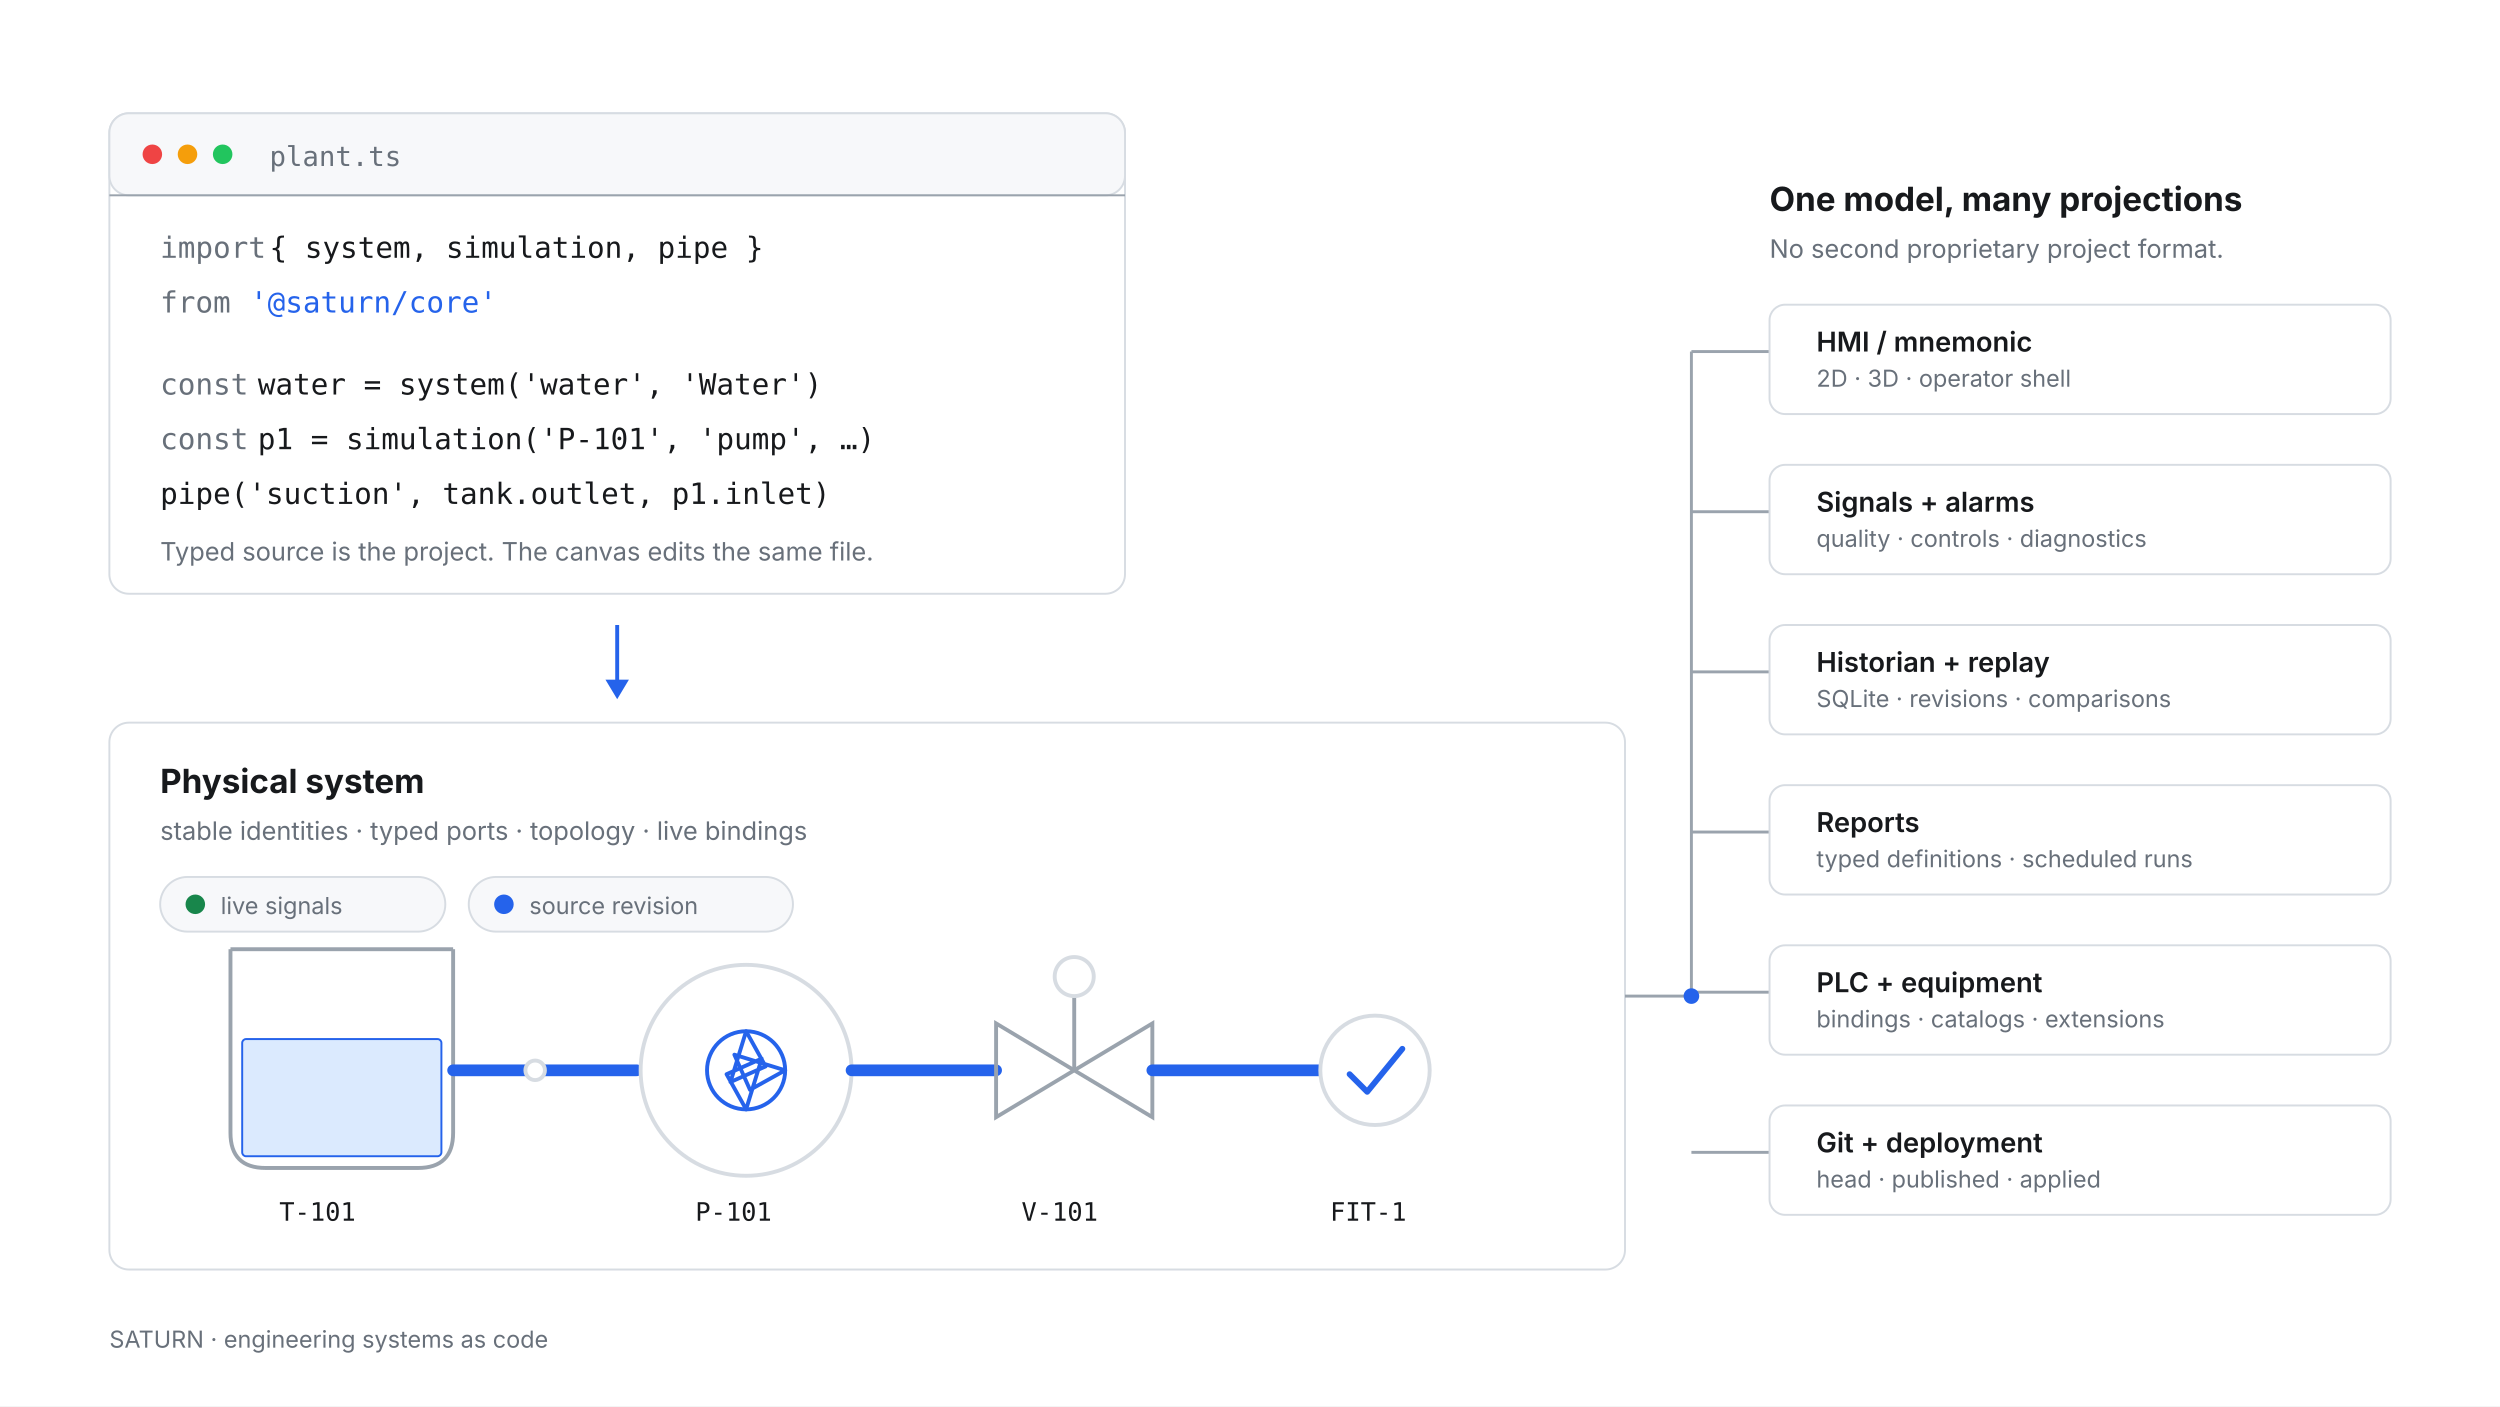
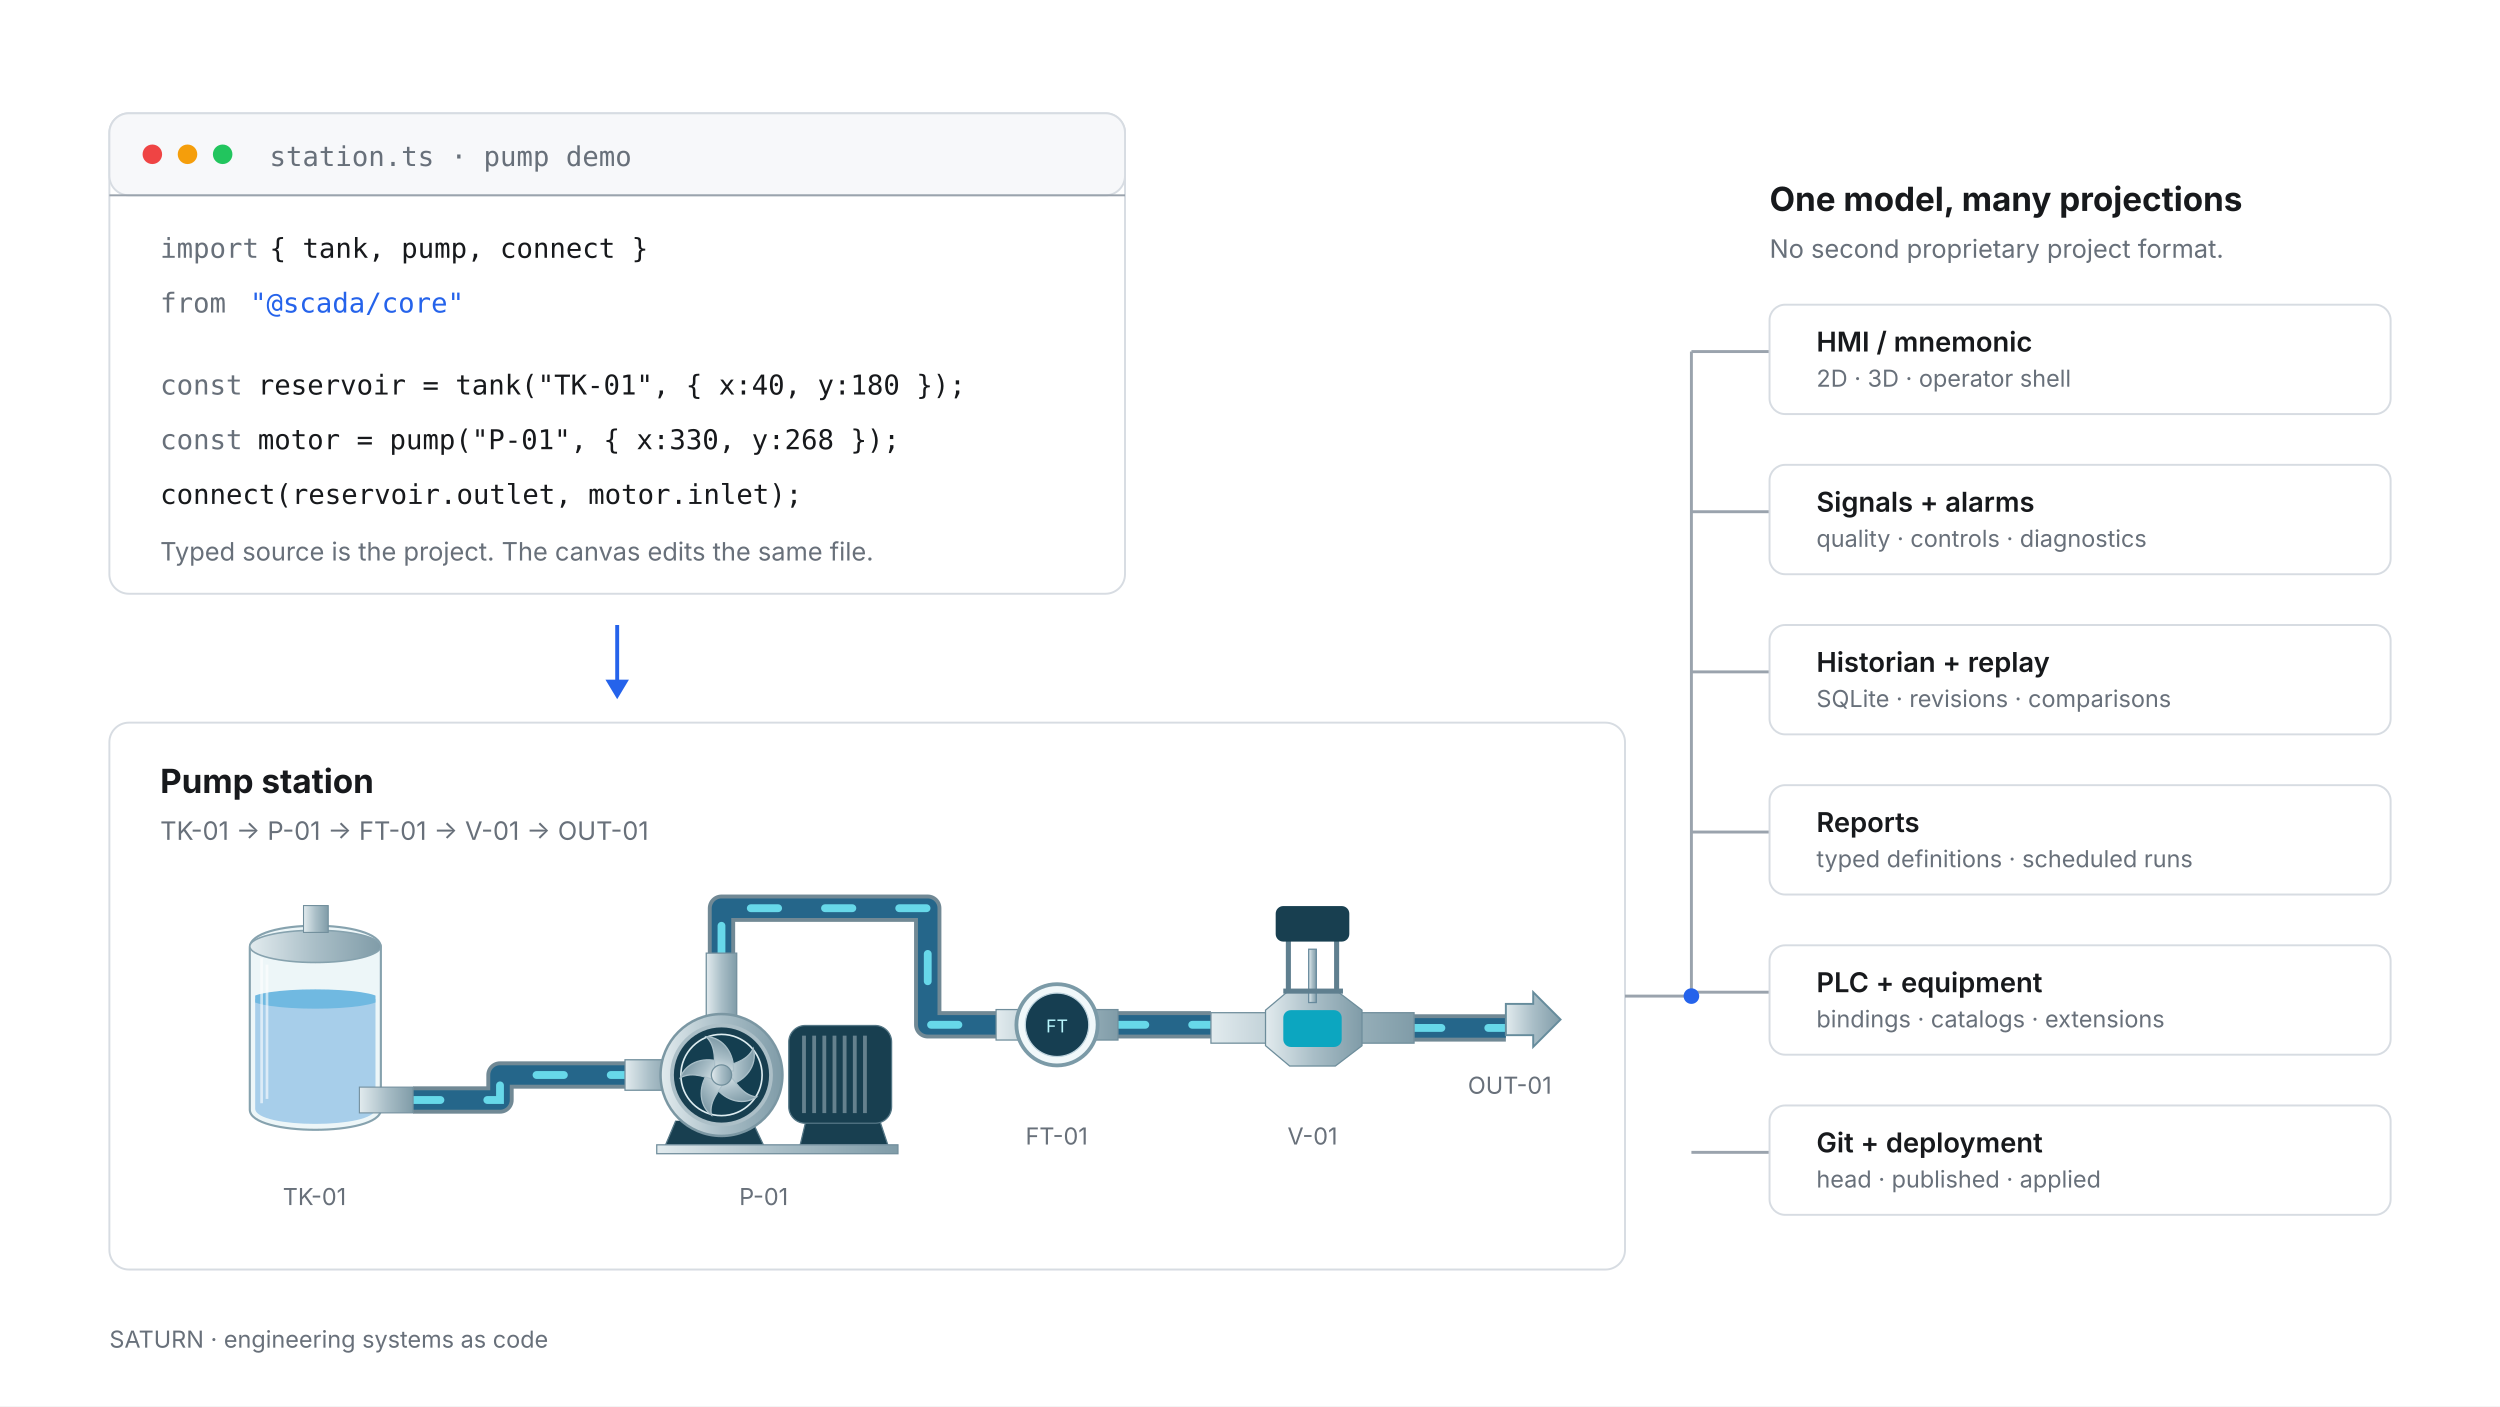
<svg xmlns="http://www.w3.org/2000/svg" width="1280" height="720" viewBox="0 0 1280 720" role="img" aria-labelledby="title desc">
  <style>
    :root { color-scheme: light dark; }
    .bg { fill: #ffffff; }
    .panel { fill: #ffffff; stroke: #d7dce2; }
    .soft { fill: #f7f8fa; stroke: #d7dce2; }
    .ink { fill: #17191c; }
    .muted { fill: #68707a; }
    .line { stroke: #9aa3ad; }
    .accent { fill: #2563eb; }
    .accent-line { stroke: #2563eb; }
    .water { fill: #dbeafe; stroke: #2563eb; }
    .ok { fill: #18864b; }
    .warn { fill: #d97706; }
+     .flow { fill: none; stroke: #67d8e9; stroke-width: 4; stroke-linecap: round; stroke-dasharray: 14 24; animation: current 1.7s linear infinite; }
+     .rotor { transform-box: fill-box; transform-origin: center; animation: rotate 2.2s linear infinite; }
+     .level { transform-box: fill-box; transform-origin: center bottom; animation: water-level 5s ease-in-out infinite alternate; }
+     @keyframes current { to { stroke-dashoffset: -38; } }
+     @keyframes rotate { to { transform: rotate(360deg); } }
+     @keyframes water-level { to { transform: scaleY(.76); } }
+     @media (prefers-reduced-motion: reduce) { .flow, .rotor, .level { animation: none; } }
    text { font-family: ui-sans-serif, -apple-system, BlinkMacSystemFont, "Segoe UI", sans-serif; }
    .mono { font-family: ui-monospace, SFMono-Regular, Menlo, Monaco, Consolas, monospace; }
    @media (prefers-color-scheme: dark) {
      .bg { fill: #0d0f12; }
      .panel { fill: #111419; stroke: #2d333b; }
      .soft { fill: #15191f; stroke: #2d333b; }
      .ink { fill: #f3f5f7; }
      .muted { fill: #9aa4af; }
      .line { stroke: #4d5661; }
      .water { fill: #10294f; stroke: #60a5fa; }
      .accent { fill: #60a5fa; }
      .accent-line { stroke: #60a5fa; }
      .ok { fill: #3fb950; }
      .warn { fill: #e3b341; }
    }
  </style>
  <rect class="bg" width="1280" height="720" />
  <rect class="panel" x="56" y="58" width="520" height="246" rx="10" />
  <rect class="soft" x="56" y="58" width="520" height="42" rx="10" />
  <line class="line" x1="56" y1="100" x2="576" y2="100" stroke-width="1" />
  <circle cx="78" cy="79" r="5" fill="#ef4444" />
  <circle cx="96" cy="79" r="5" fill="#f59e0b" />
  <circle cx="114" cy="79" r="5" fill="#22c55e" />
-   <text class="muted mono" x="138" y="85" font-size="14">plant.ts</text>
-   <text class="muted mono" x="82" y="132" font-size="15">import</text>
-   <text class="ink mono" x="138" y="132" font-size="15">{ system, simulation, pipe }</text>
-   <text class="muted mono" x="82" y="160" font-size="15">from</text>
-   <text class="accent mono" x="128" y="160" font-size="15">'@saturn/core'</text>
-   <text class="muted mono" x="82" y="202" font-size="15">const</text>
-   <text class="ink mono" x="132" y="202" font-size="15">water = system('water', 'Water')</text>
-   <text class="muted mono" x="82" y="230" font-size="15">const</text>
-   <text class="ink mono" x="132" y="230" font-size="15">p1 = simulation('P-101', 'pump', …)</text>
-   <text class="ink mono" x="82" y="258" font-size="15">pipe('suction', tank.outlet, p1.inlet)</text>
+   <text class="muted mono" x="138" y="85" font-size="14">station.ts · pump demo</text>
+   <text class="muted mono" x="82" y="132" font-size="14">import</text>
+   <text class="ink mono" x="138" y="132" font-size="14">{ tank, pump, connect }</text>
+   <text class="muted mono" x="82" y="160" font-size="14">from</text>
+   <text class="accent mono" x="128" y="160" font-size="14">"@scada/core"</text>
+   <text class="muted mono" x="82" y="202" font-size="14">const</text>
+   <text class="ink mono" x="132" y="202" font-size="14">reservoir = tank("TK-01", { x:40, y:180 });</text>
+   <text class="muted mono" x="82" y="230" font-size="14">const</text>
+   <text class="ink mono" x="132" y="230" font-size="14">motor = pump("P-01", { x:330, y:268 });</text>
+   <text class="ink mono" x="82" y="258" font-size="14">connect(reservoir.outlet, motor.inlet);</text>
  <text class="muted" x="82" y="287" font-size="13">Typed source is the project. The canvas edits the same file.</text>
  <path class="accent-line" d="M316 320 V350" fill="none" stroke-width="2" />
  <path class="accent" d="M310 348 L316 358 L322 348 Z" />
  <rect class="panel" x="56" y="370" width="776" height="280" rx="10" />
-   <text class="ink" x="82" y="406" font-size="17" font-weight="650">Physical system</text>
-   <text class="muted" x="82" y="430" font-size="13">stable identities · typed ports · topology · live bindings</text>
-   <path class="line" d="M118 486 V580 Q118 598 136 598 H214 Q232 598 232 580 V486" fill="none" stroke-width="2" />
-   <rect class="water" x="124" y="532" width="102" height="60" rx="2" />
-   <line class="line" x1="118" y1="486" x2="232" y2="486" stroke-width="2" />
-   <text class="ink mono" x="143" y="625" font-size="13">T-101</text>
-   <line class="accent-line" x1="232" y1="548" x2="326" y2="548" stroke-width="6" stroke-linecap="round" />
-   <circle class="panel" cx="274" cy="548" r="5" stroke-width="2" />
-   <circle class="panel" cx="382" cy="548" r="54" stroke-width="2" />
-   <circle class="accent-line" cx="382" cy="548" r="20" fill="none" stroke-width="2" />
-   <path class="accent-line" d="M382 528 L392 546 L374 554 Z M402 548 L384 558 L376 540 Z M382 568 L372 550 L390 542 Z" fill="none" stroke-width="2" stroke-linejoin="round" />
-   <line class="accent-line" x1="436" y1="548" x2="510" y2="548" stroke-width="6" stroke-linecap="round" />
-   <text class="ink mono" x="356" y="625" font-size="13">P-101</text>
-   <path class="line" d="M510 524 L550 548 L510 572 Z M590 524 L550 548 L590 572 Z" fill="none" stroke-width="2" />
-   <line class="line" x1="550" y1="510" x2="550" y2="548" stroke-width="2" />
-   <circle class="panel" cx="550" cy="500" r="10" stroke-width="2" />
-   <line class="accent-line" x1="590" y1="548" x2="676" y2="548" stroke-width="6" stroke-linecap="round" />
-   <text class="ink mono" x="523" y="625" font-size="13">V-101</text>
-   <circle class="panel" cx="704" cy="548" r="28" stroke-width="2" />
-   <path class="accent-line" d="M691 550 L700 559 L718 537" fill="none" stroke-width="3" stroke-linecap="round" stroke-linejoin="round" />
-   <text class="ink mono" x="681" y="625" font-size="13">FIT-1</text>
-   <rect class="soft" x="82" y="449" width="146" height="28" rx="14" />
-   <circle class="ok" cx="100" cy="463" r="5" />
-   <text class="muted" x="113" y="468" font-size="12">live signals</text>
-   <rect class="soft" x="240" y="449" width="166" height="28" rx="14" />
-   <circle class="accent" cx="258" cy="463" r="5" />
-   <text class="muted" x="271" y="468" font-size="12">source revision</text>
+   <text class="ink" x="82" y="406" font-size="17" font-weight="650">Pump station</text>
+   <text class="muted" x="82" y="430" font-size="13">TK-01 → P-01 → FT-01 → V-01 → OUT-01</text>
+   <defs>
+     <linearGradient id="steel" x2="1" y2="0">
+       <stop stop-color="#e2ebee" />
+       <stop offset=".5" stop-color="#a9bec7" />
+       <stop offset="1" stop-color="#809ca8" />
+     </linearGradient>
+     <clipPath id="tank-water">
+       <path d="M23 45C23 24 135 24 135 45V192C135 211 23 211 23 192Z" />
+     </clipPath>
+   </defs>
+   <g fill="none" stroke="#718995" stroke-width="14" stroke-linejoin="round">
+     <path d="M211.5 563.2H256V550.4H320" />
+     <path d="M369.4 488V465H475V524.7H510" />
+     <path d="M572.4 524.7H620" />
+     <path d="M724 526.3H771" />
+   </g>
+   <g fill="none" stroke="#25668a" stroke-width="10" stroke-linejoin="round">
+     <path d="M211.5 563.2H256V550.4H320" />
+     <path d="M369.4 488V465H475V524.7H510" />
+     <path d="M572.4 524.7H620" />
+     <path d="M724 526.3H771" />
+   </g>
+   <g class="flow">
+     <path d="M211.5 563.2H256V550.4H320" />
+     <path d="M369.4 488V465H475V524.7H510" />
+     <path d="M572.4 524.7H620" />
+     <path d="M724 526.3H771" />
+   </g>
+   <g transform="translate(118 462) scale(.55)">
+     <path d="M18 42C18 15 140 15 140 42V193C140 218 18 218 18 193Z" fill="#e4f2f5" fill-opacity=".65" stroke="#86a2ae" stroke-width="2" />
+     <g clip-path="url(#tank-water)">
+       <g class="level">
+         <rect x="20" y="90" width="120" height="125" fill="#9bc7e8" opacity=".85" />
+         <ellipse cx="79" cy="90" rx="60" ry="9" fill="#70b9e1" />
+       </g>
+     </g>
+     <path d="M29 52V187M34 58V183" fill="none" stroke="#fff" stroke-width="2.5" opacity=".6" />
+     <ellipse cx="79" cy="41" rx="61" ry="15" fill="url(#steel)" stroke="#86a2ae" stroke-width="1.5" />
+     <rect x="68" y="3" width="23" height="25" fill="url(#steel)" stroke="#718e9c" />
+     <rect x="120" y="172" width="50" height="24" fill="url(#steel)" stroke="#718e9c" />
+   </g>
+   <g transform="translate(320 488) scale(.65)">
+     <path d="M40 132 32 151H109L100 132M143 130 138 151H207L200 130" fill="#183f50" stroke="#547685" />
+     <rect x="25" y="151" width="190" height="7" fill="url(#steel)" stroke="#718e9c" />
+     <rect x="0" y="84" width="40" height="24" fill="url(#steel)" stroke="#718e9c" />
+     <rect x="64" y="0" width="24" height="57" fill="url(#steel)" stroke="#718e9c" />
+     <rect x="129" y="57" width="81" height="77" rx="13" fill="#183f50" stroke="#547685" />
+     <path d="M141 65V126m8-61v61m8-61v61m8-61v61m8-61v61m8-61v61m8-61v61" stroke="#65818e" stroke-width="3" />
+     <circle cx="76" cy="96" r="48" fill="url(#steel)" stroke="#7b97a3" stroke-width="2" />
+     <circle cx="76" cy="96" r="39" fill="#183f50" stroke="#acbfc7" stroke-width="3" />
+     <circle cx="76" cy="96" r="32" fill="#143e50" stroke="#deedf1" stroke-width="1.3" />
+     <g class="rotor" fill="url(#steel)" stroke="#abc0c9">
+       <path d="M76 91C83 87 96 86 101 75C105 89 94 101 82 104Z" />
+       <path d="M76 91C83 87 96 86 101 75C105 89 94 101 82 104Z" transform="rotate(72 76 96)" />
+       <path d="M76 91C83 87 96 86 101 75C105 89 94 101 82 104Z" transform="rotate(144 76 96)" />
+       <path d="M76 91C83 87 96 86 101 75C105 89 94 101 82 104Z" transform="rotate(216 76 96)" />
+       <path d="M76 91C83 87 96 86 101 75C105 89 94 101 82 104Z" transform="rotate(288 76 96)" />
+     </g>
+     <circle cx="76" cy="96" r="8" fill="url(#steel)" stroke="#718f9c" />
+   </g>
+   <g transform="translate(510 500) scale(.65)">
+     <rect y="26" width="96" height="24" fill="url(#steel)" stroke="#718e9c" />
+     <circle cx="48" cy="38" r="32" fill="#f1f8fa" stroke="#7b9aa7" stroke-width="3" />
+     <circle cx="48" cy="38" r="25" fill="#163e51" stroke="#bed3dd" />
+     <text x="48" y="44" fill="#b9f6fd" font-family="monospace" font-size="14" text-anchor="middle">FT</text>
+   </g>
+   <g transform="translate(620 460) scale(.65)">
+     <rect y="90" width="160" height="24" fill="url(#steel)" stroke="#718e9c" />
+     <path d="M43 88 62 72H98L119 88V116L98 132H62L43 116Z" fill="url(#steel)" stroke="#6d8d9b" />
+     <rect x="57" y="88" width="46" height="29" rx="6" fill="#0ca6c0" />
+     <rect x="77" y="40" width="6" height="42" fill="url(#steel)" stroke="#66899c" />
+     <path d="M61 73V31H99V73M57 73H104" fill="none" stroke="#5f7f8f" stroke-width="4" />
+     <rect x="51" y="6" width="58" height="28" rx="6" fill="#183f50" />
+   </g>
+   <path d="M771 514H785V508L799 522 785 536V530H771Z" fill="url(#steel)" stroke="#668c9c" />
+   <g class="muted mono" font-size="12" text-anchor="middle">
+     <text x="161" y="617">TK-01</text>
+     <text x="391" y="617">P-01</text>
+     <text x="541" y="586">FT-01</text>
+     <text x="672" y="586">V-01</text>
+     <text x="773" y="560">OUT-01</text>
+   </g>
  <path class="line" d="M832 510 H866 M866 510 V180 M866 180 H906 M866 262 H906 M866 344 H906 M866 426 H906 M866 508 H906 M866 590 H906" fill="none" stroke-width="1.5" />
  <circle class="accent" cx="866" cy="510" r="4" />
  <text class="ink" x="906" y="108" font-size="17" font-weight="650">One model, many projections</text>
  <text class="muted" x="906" y="132" font-size="13">No second proprietary project format.</text>
  <g>
    <rect class="panel" x="906" y="156" width="318" height="56" rx="8" />
    <text class="ink" x="930" y="180" font-size="14" font-weight="600">HMI / mnemonic</text>
    <text class="muted" x="930" y="198" font-size="12">2D · 3D · operator shell</text>
  </g>
  <g>
    <rect class="panel" x="906" y="238" width="318" height="56" rx="8" />
    <text class="ink" x="930" y="262" font-size="14" font-weight="600">Signals + alarms</text>
    <text class="muted" x="930" y="280" font-size="12">quality · controls · diagnostics</text>
  </g>
  <g>
    <rect class="panel" x="906" y="320" width="318" height="56" rx="8" />
    <text class="ink" x="930" y="344" font-size="14" font-weight="600">Historian + replay</text>
    <text class="muted" x="930" y="362" font-size="12">SQLite · revisions · comparisons</text>
  </g>
  <g>
    <rect class="panel" x="906" y="402" width="318" height="56" rx="8" />
    <text class="ink" x="930" y="426" font-size="14" font-weight="600">Reports</text>
    <text class="muted" x="930" y="444" font-size="12">typed definitions · scheduled runs</text>
  </g>
  <g>
    <rect class="panel" x="906" y="484" width="318" height="56" rx="8" />
    <text class="ink" x="930" y="508" font-size="14" font-weight="600">PLC + equipment</text>
    <text class="muted" x="930" y="526" font-size="12">bindings · catalogs · extensions</text>
  </g>
  <g>
    <rect class="panel" x="906" y="566" width="318" height="56" rx="8" />
    <text class="ink" x="930" y="590" font-size="14" font-weight="600">Git + deployment</text>
    <text class="muted" x="930" y="608" font-size="12">head · published · applied</text>
  </g>
  <text class="muted" x="56" y="690" font-size="12">SATURN · engineering systems as code</text>
</svg>
